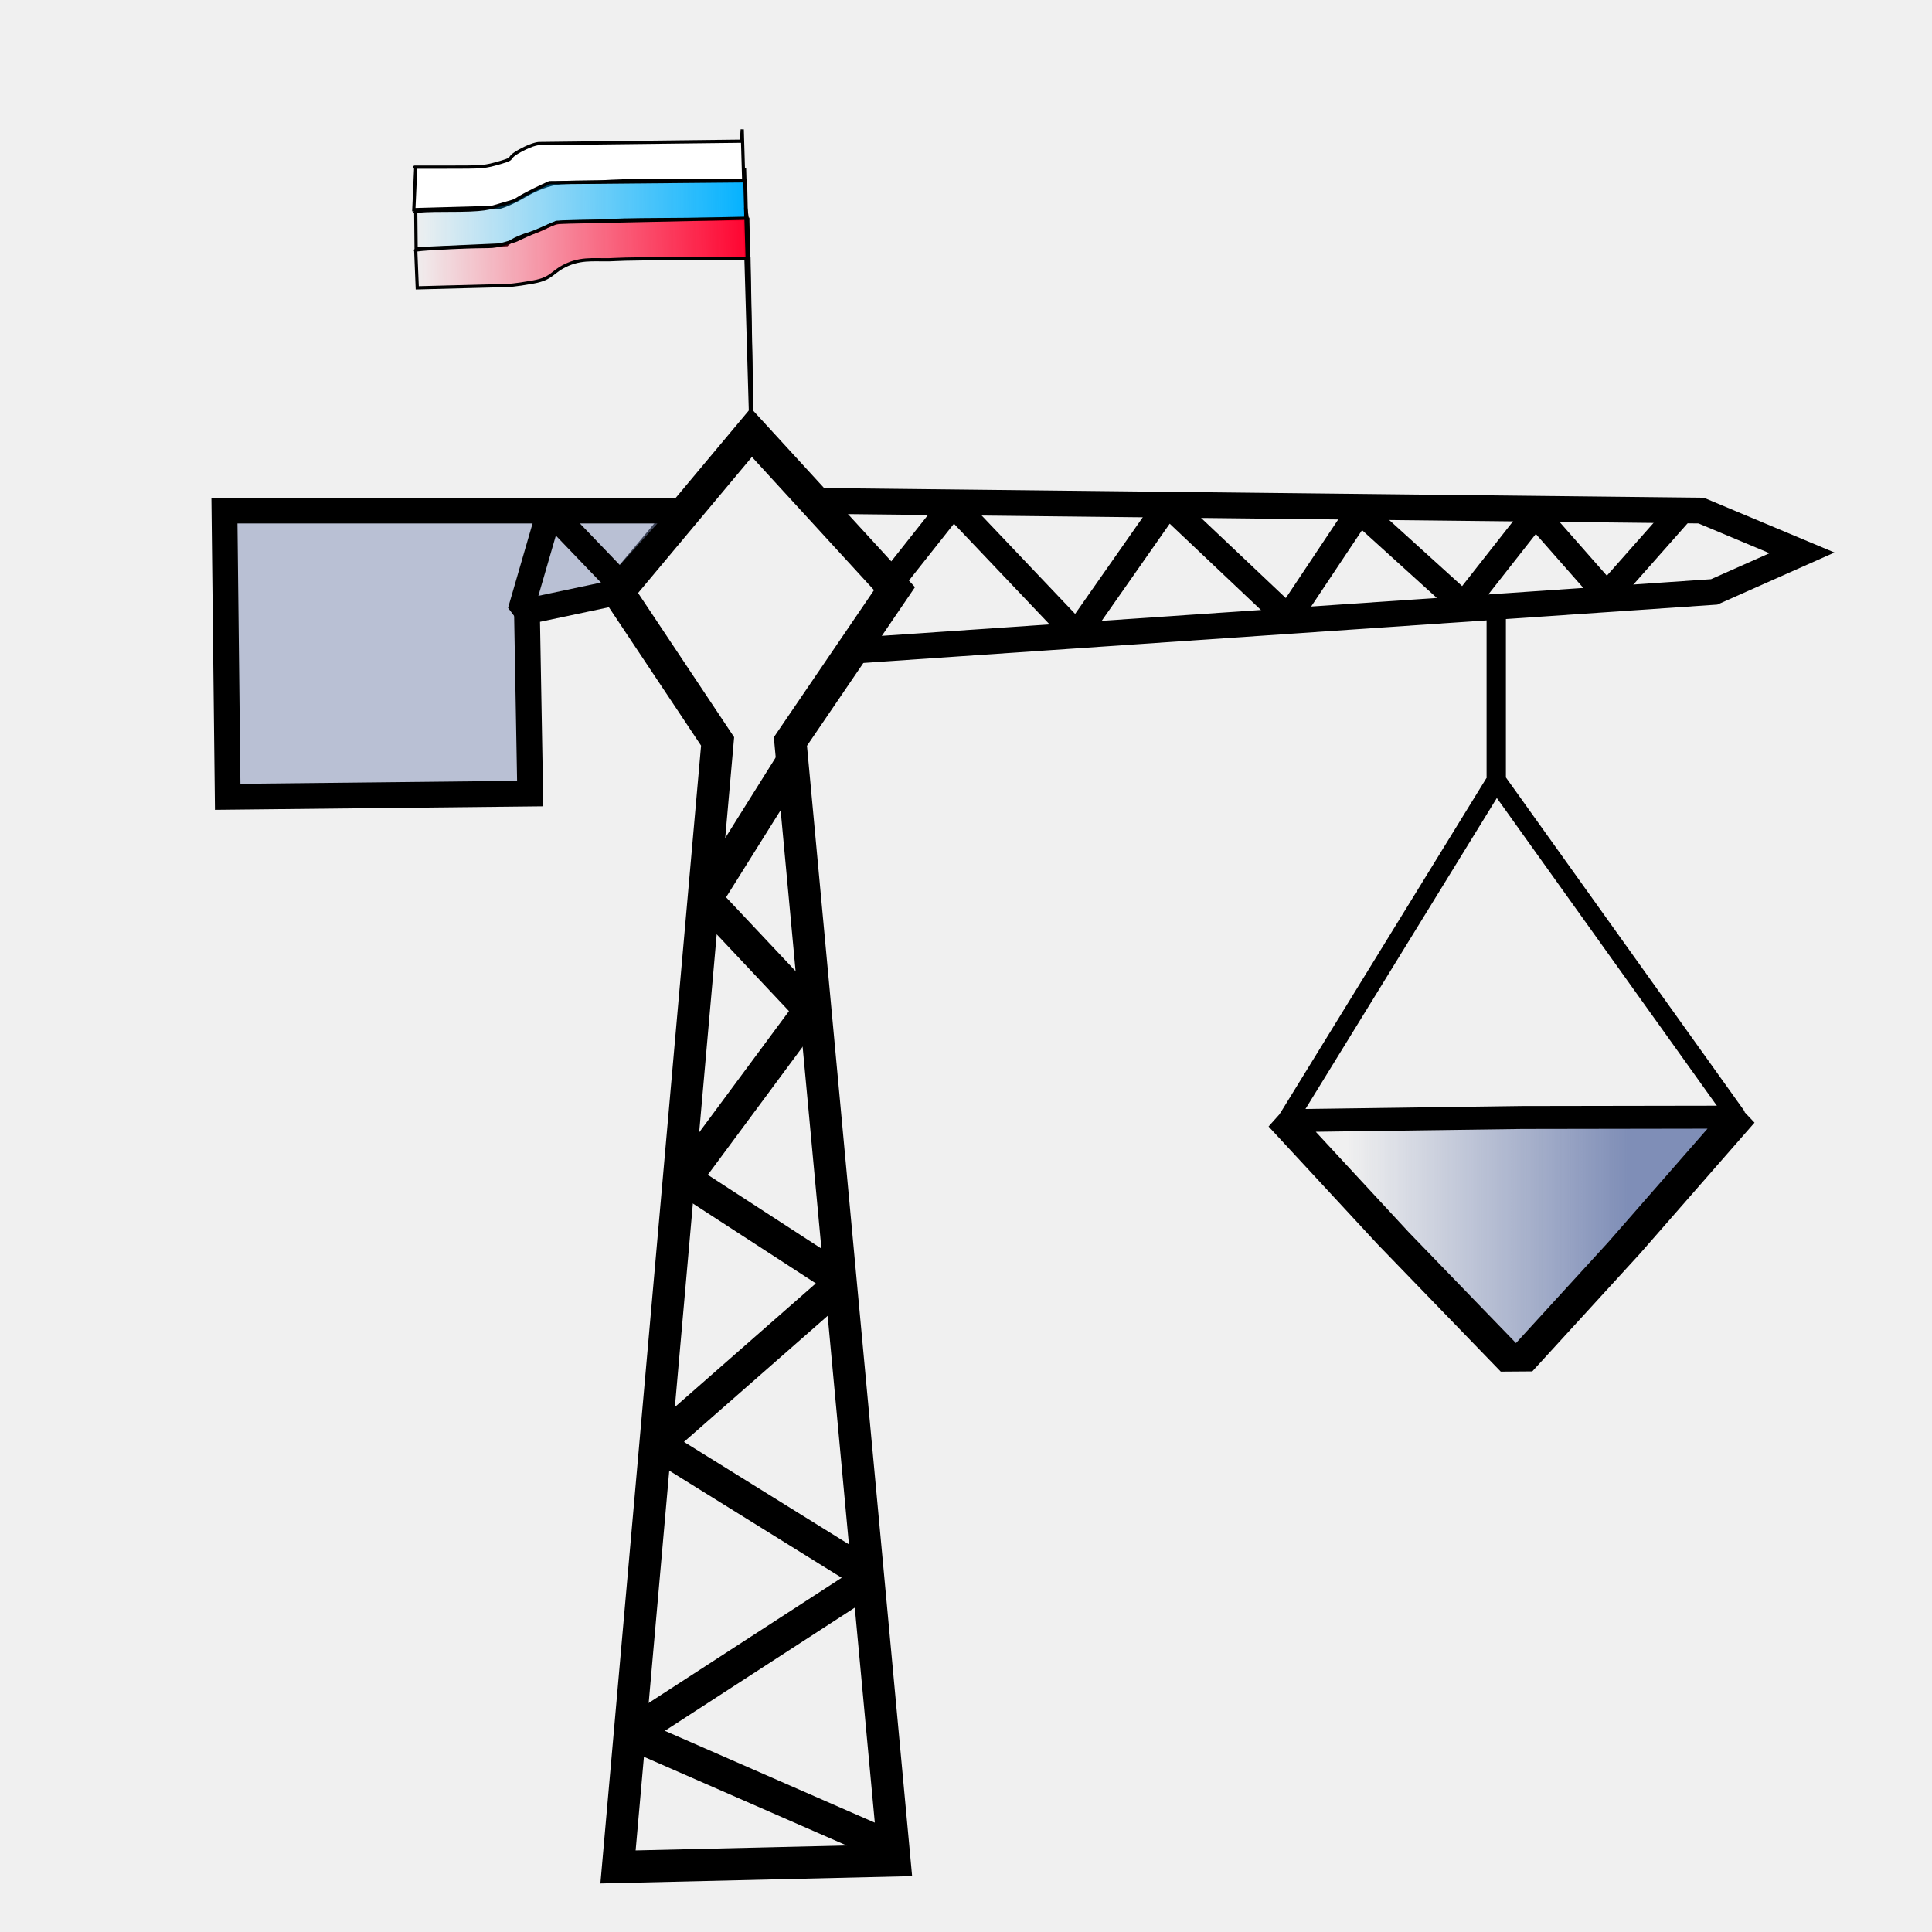
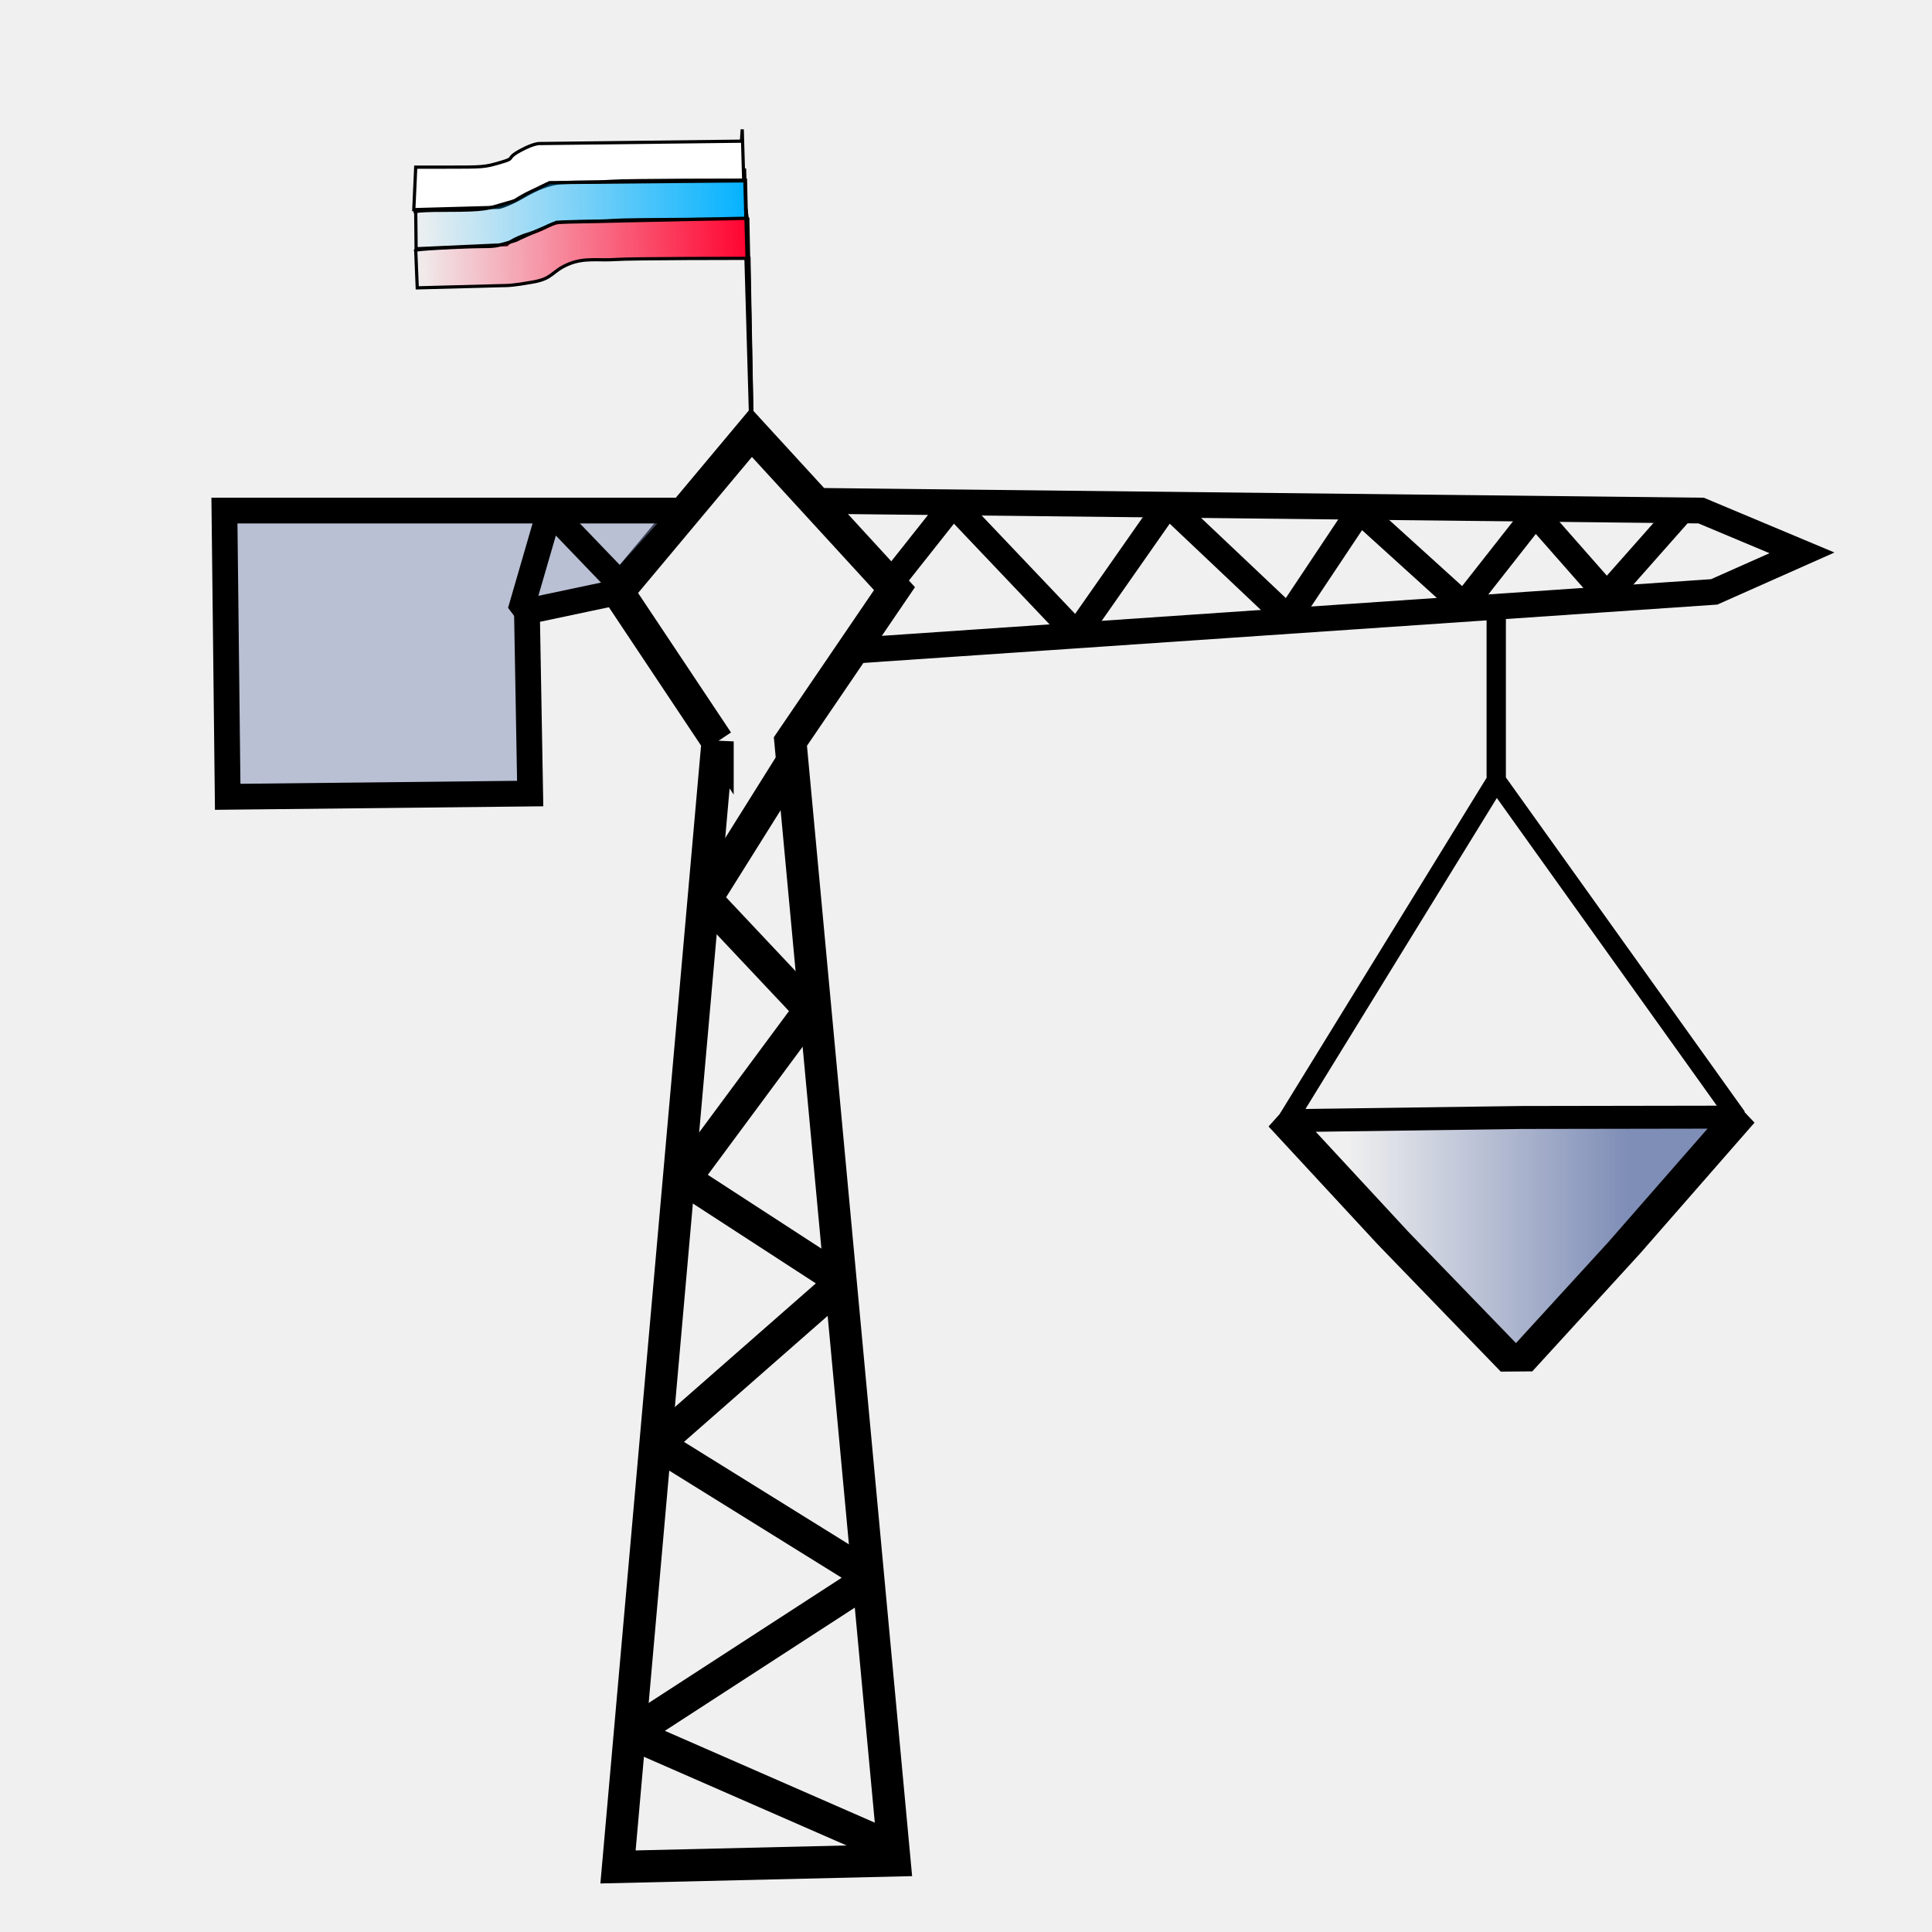
- <svg xmlns="http://www.w3.org/2000/svg" xmlns:xlink="http://www.w3.org/1999/xlink" width="600" height="600" id="svg2" version="1.0">
-   <defs id="defs4">
-     <linearGradient id="linearGradient4382">
-       <stop style="stop-color:#00b1ff;stop-opacity:1;" offset="0" id="stop4384" />
-       <stop style="stop-color:#00b1ff;stop-opacity:0;" offset="1" id="stop4386" />
+ <svg xmlns="http://www.w3.org/2000/svg" width="600" height="600">
+   <defs>
+     <linearGradient id="A" x1="480.977" y1="320.226" x2="420.665" y2="320.226" gradientUnits="userSpaceOnUse">
+       <stop offset="0" stop-color="#7f8eb7" />
+       <stop offset="1" stop-color="#7f8eb7" stop-opacity="0" />
    </linearGradient>
-     <linearGradient id="linearGradient4374">
-       <stop style="stop-color:#ff002d;stop-opacity:1;" offset="0" id="stop4376" />
-       <stop style="stop-color:#ff002d;stop-opacity:0;" offset="1" id="stop4378" />
+     <linearGradient id="B" x1="234.105" y1="93.739" x2="128.518" y2="95.882" gradientUnits="userSpaceOnUse">
+       <stop offset="0" stop-color="#ff002d" />
+       <stop offset="1" stop-color="#ff002d" stop-opacity="0" />
    </linearGradient>
-     <linearGradient id="linearGradient4366">
-       <stop style="stop-color:#7f8eb7;stop-opacity:1;" offset="0" id="stop4368" />
-       <stop style="stop-color:#7f8eb7;stop-opacity:0;" offset="1" id="stop4370" />
+     <linearGradient id="C" x1="234.105" y1="103.472" x2="128.396" y2="104.186" gradientUnits="userSpaceOnUse">
+       <stop offset="0" stop-color="#00b1ff" />
+       <stop offset="1" stop-color="#00b1ff" stop-opacity="0" />
    </linearGradient>
-     <linearGradient id="linearGradient3267">
-       <stop style="stop-color:#ff0000;stop-opacity:1;" offset="0" id="stop3269" />
-       <stop style="stop-color:#ff0000;stop-opacity:0;" offset="1" id="stop3271" />
-     </linearGradient>
-     <linearGradient id="linearGradient3253">
-       <stop style="stop-color:#ff0000;stop-opacity:1;" offset="0" id="stop3255" />
-       <stop style="stop-color:#ff0000;stop-opacity:0;" offset="1" id="stop3257" />
-     </linearGradient>
-     <linearGradient xlink:href="#linearGradient3253" id="linearGradient3261" x1="-74.741" y1="-86.036" x2="91.101" y2="-163.683" gradientUnits="userSpaceOnUse" />
-     <linearGradient id="linearGradient4618">
-       <stop style="stop-color:#e3d85d;stop-opacity:0.779;" offset="0" id="stop4620" />
-       <stop style="stop-color:#ffffff;stop-opacity:0;" offset="1" id="stop4622" />
-     </linearGradient>
-     <linearGradient id="linearGradient3176">
-       <stop id="stop3178" offset="0" style="stop-color:#ff0000;stop-opacity:1;" />
-       <stop id="stop3180" offset="1" style="stop-color:#00d63b;stop-opacity:0;" />
-     </linearGradient>
-     <linearGradient id="linearGradient3170">
-       <stop style="stop-color:#ff0000;stop-opacity:1;" offset="0" id="stop3172" />
-       <stop style="stop-color:#00d63b;stop-opacity:0;" offset="1" id="stop3174" />
-     </linearGradient>
-     <linearGradient id="linearGradient3164">
-       <stop id="stop3166" offset="0" style="stop-color:#ff0000;stop-opacity:1;" />
-       <stop id="stop3168" offset="1" style="stop-color:#00d63b;stop-opacity:0;" />
-     </linearGradient>
-     <linearGradient id="linearGradient5422">
-       <stop style="stop-color:#d30000;stop-opacity:1;" offset="0" id="stop5424" />
-       <stop style="stop-color:#ff0000;stop-opacity:0;" offset="1" id="stop5426" />
-     </linearGradient>
-     <linearGradient xlink:href="#linearGradient3253" id="linearGradient3454" gradientUnits="userSpaceOnUse" x1="-74.741" y1="-86.036" x2="91.101" y2="-163.683" />
-     <linearGradient xlink:href="#linearGradient3267" id="linearGradient3456" gradientUnits="userSpaceOnUse" gradientTransform="matrix(4.981085,0.3788437,-5.123505,0.5090201,259.4783,252.872)" x1="123.157" y1="130.179" x2="131.752" y2="121.438" />
-     <linearGradient xlink:href="#linearGradient4366" id="linearGradient4372" x1="480.977" y1="320.226" x2="420.665" y2="320.226" gradientUnits="userSpaceOnUse" />
-     <linearGradient xlink:href="#linearGradient4374" id="linearGradient4380" x1="234.105" y1="93.739" x2="128.518" y2="95.882" gradientUnits="userSpaceOnUse" />
-     <linearGradient xlink:href="#linearGradient4382" id="linearGradient4388" x1="234.105" y1="103.472" x2="128.396" y2="104.186" gradientUnits="userSpaceOnUse" />
  </defs>
-   <g id="layer1">
-     <rect ry="90" rx="90" y="10.602" x="11.582" height="576.745" width="577.102" id="rect2390" style="opacity:1;fill:none;fill-opacity:1;stroke:none;stroke-width:1;stroke-linecap:round;stroke-linejoin:miter;stroke-miterlimit:4;stroke-dasharray:none;stroke-dashoffset:0;stroke-opacity:1" />
-     <rect style="opacity:1;fill:none;fill-opacity:1;stroke:none;stroke-width:23.17;stroke-linecap:round;stroke-linejoin:miter;stroke-miterlimit:4;stroke-dasharray:none;stroke-dashoffset:0;stroke-opacity:1" id="rect5264" width="577.102" height="576.745" x="11.582" y="11.612" rx="90" ry="90" />
+   <g fill="none" stroke="#000">
+     <path d="M222.857 230.245l-30.928 349.552 85.863-2.02-32.325-347.492 32.325-47.477-44.447-48.487-41.416 49.497 30.928 46.428z" stroke-width="10" />
+     <path d="M252.538 155.533l275.772 3.03 31.315 13.132-27.274 12.122L266.175 202l10.607-19.193-24.244-27.274z" stroke-width="8" />
  </g>
-   <g id="layer2">
-     <path style="fill:none;fill-rule:evenodd;stroke:#000000;stroke-width:10;stroke-linecap:butt;stroke-linejoin:miter;stroke-opacity:1;stroke-miterlimit:4;stroke-dasharray:none" d="M 222.857,230.245 L 191.929,579.797 L 277.792,577.777 L 245.467,230.284 L 277.792,182.807 L 233.345,134.32 L 191.929,183.817 L 222.857,230.245 z" id="path6262" />
-     <path style="fill:none;fill-rule:evenodd;stroke:#000000;stroke-width:8;stroke-linecap:butt;stroke-linejoin:miter;stroke-opacity:1;stroke-miterlimit:4;stroke-dasharray:none" d="M 252.538,155.533 L 528.31,158.563 L 559.625,171.695 L 532.35,183.817 L 266.175,202 L 276.782,182.807 L 252.538,155.533 z" id="path6266" />
-     <path style="fill:#7f8eb7;fill-rule:evenodd;stroke:#000000;stroke-width:8;stroke-linecap:butt;stroke-linejoin:miter;stroke-opacity:1;stroke-miterlimit:4;stroke-dasharray:none;fill-opacity:0.483" d="M 213.142,158.563 L 69.701,158.563 L 70.711,247.457 L 164.655,246.447 L 163.645,189.878 L 189.909,184.322 L 213.142,158.563 z" id="path6268" />
-     <path style="fill:none;fill-rule:evenodd;stroke:#000000;stroke-width:10;stroke-linecap:butt;stroke-linejoin:bevel;stroke-opacity:1;stroke-miterlimit:4;stroke-dasharray:none" d="M 245.467,237.355 L 219.203,279.277 L 251.528,313.622 L 212.637,366.15 L 261.63,397.969 L 204.051,448.477 L 270.721,489.893 L 195.97,538.381 L 276.782,573.736" id="path6270" />
-     <path style="fill:none;fill-rule:evenodd;stroke:#000000;stroke-width:8;stroke-linecap:butt;stroke-linejoin:bevel;stroke-opacity:1;stroke-miterlimit:4;stroke-dasharray:none" d="M 276.782,180.787 L 295.975,156.543 L 334.36,196.949 L 362.645,156.543 L 400.02,191.898 L 422.244,158.563 L 454.569,187.858 L 476.792,159.573 L 499.015,184.827 L 522.249,158.563" id="path6272" />
-     <path style="fill:none;fill-rule:evenodd;stroke:#000000;stroke-width:8;stroke-linecap:butt;stroke-linejoin:bevel;stroke-opacity:1;stroke-miterlimit:4;stroke-dasharray:none" d="M 194.959,183.817 L 170.716,158.563 L 161.624,189.878 L 163.645,189.878" id="path6274" />
-     <path style="fill:#ffffff;fill-rule:evenodd;stroke:#000000;stroke-width:1;stroke-linecap:butt;stroke-linejoin:miter;stroke-opacity:1;stroke-miterlimit:4;stroke-dasharray:none;fill-opacity:1" d="M 233.248,134.623 L 230.505,40.177 L 230.263,43.844 L 167.64,44.577 C 167.64,44.577 165.911,44.398 161.556,46.777 C 156.705,49.426 160.542,48.977 155.472,50.443 C 150.402,51.91 150.402,51.91 138.235,51.91 C 126.067,51.91 129.109,51.91 129.109,51.91 L 128.51,65.109 L 155.057,64.376 C 155.057,64.376 157.655,63.899 162.991,60.776 C 166.396,58.783 170.567,56.988 174.386,56.752 C 179.902,56.412 184.877,56.676 189.947,56.31 C 195.017,55.943 231.519,55.943 231.519,55.943 L 233.248,134.623 z" id="path6276" />
-     <path id="path3847" d="M 233.605,134.623 L 231.22,52.32 L 231.335,56.165 L 170.675,56.72 C 170.675,56.72 166.983,58.327 163.52,60.17 C 158.641,62.766 161.613,61.834 156.543,63.301 C 151.474,64.767 150.938,65.303 138.77,65.303 C 126.603,65.303 129.109,66.017 129.109,66.017 L 129.224,77.252 L 157.379,75.983 C 157.379,75.983 159.025,74.131 164.955,72.383 C 170.503,70.747 170.209,69.131 175.815,68.895 C 181.337,68.663 185.591,68.819 190.661,68.453 C 195.731,68.086 232.234,68.086 232.234,68.086 L 233.605,134.623 z" style="fill:url(#linearGradient4388);fill-rule:evenodd;stroke:#000000;stroke-width:1;stroke-linecap:butt;stroke-linejoin:miter;stroke-opacity:1;stroke-miterlimit:4;stroke-dasharray:none;fill-opacity:1" />
-     <path style="fill:url(#linearGradient4380);fill-rule:evenodd;stroke:#000000;stroke-width:1;stroke-linecap:butt;stroke-linejoin:miter;stroke-opacity:1;stroke-miterlimit:4;stroke-dasharray:none;fill-opacity:1" d="M 233.605,134.444 L 231.577,64.463 L 232.049,67.772 L 172.818,69.041 C 172.818,69.041 169.126,70.648 164.056,72.848 C 158.986,75.048 161.97,74.155 156.901,75.622 C 151.831,77.089 153.795,76.196 139.485,76.91 C 127.332,77.517 129.109,77.803 129.109,77.803 L 129.581,89.395 L 157.557,88.662 C 157.557,88.662 159.585,88.662 165.669,87.562 C 171.753,86.462 171.281,84.309 176.351,82.11 C 181.42,79.91 185.948,80.962 191.018,80.595 C 196.088,80.229 232.591,80.229 232.591,80.229 L 233.605,134.444 z" id="path3849" />
-     <path style="opacity:1;fill:url(#linearGradient4372);fill-opacity:1;stroke:#000000;stroke-width:7.875;stroke-linecap:round;stroke-linejoin:bevel;stroke-miterlimit:4;stroke-dasharray:none;stroke-dashoffset:0;stroke-opacity:1" id="path3851" d="M 457.143,362.857 L 430.603,319.119 L 407.203,278.833 L 458.351,277.718 L 504.94,277.596 L 480.332,322.449 L 457.143,362.857 z" transform="matrix(1.442871,0,0,0.9053282,-188.6649,95.61663)" />
-     <path style="fill:none;fill-rule:evenodd;stroke:#000000;stroke-width:6;stroke-linecap:butt;stroke-linejoin:miter;stroke-opacity:1;stroke-miterlimit:4;stroke-dasharray:none" d="M 400.02,347.462 L 464.67,242.406 L 539.421,346.957" id="path4362" />
-     <path style="fill:none;fill-rule:evenodd;stroke:#000000;stroke-width:6;stroke-linecap:butt;stroke-linejoin:miter;stroke-opacity:1;stroke-miterlimit:4;stroke-dasharray:none" d="M 464.67,241.396 L 464.67,187.858" id="path4364" />
+   <path d="M213.142 158.563H69.701l1.01 88.893 93.944-1.01-1.01-56.569 26.264-5.556 23.234-25.759z" fill="#7f8eb7" fill-rule="evenodd" stroke="#000" stroke-width="8" fill-opacity=".483" />
+   <g fill="none" stroke-linejoin="bevel">
+     <path d="M245.467 237.355l-26.264 41.921 32.325 34.345-38.891 52.528 48.992 31.82-57.579 50.508 66.67 41.416-74.751 48.487 80.812 35.355" stroke="#000" stroke-width="10" />
+     <path d="M276.782 180.787l19.193-24.244 38.386 40.406 28.284-40.406 37.376 35.355 22.223-33.335 32.325 29.294 22.223-28.284 22.223 25.254 23.234-26.264m-327.29 25.254l-24.244-25.254-9.091 31.315h2.02" stroke="#000" stroke-width="8" />
  </g>
-   <g id="layer4" />
-   <g id="layer3" />
+   <g fill-rule="evenodd">
+     <path d="M233.248 134.623l-2.742-94.446-.242 3.666-62.624.733s-1.728-.179-6.084 2.2c-4.85 2.649-1.014 2.2-6.084 3.666s-5.07 1.467-17.237 1.467h-9.126l-.599 13.199 26.548-.733s2.597-.477 7.933-3.6c3.405-1.993 7.576-3.788 11.396-4.024 5.516-.34 10.491-.076 15.56-.443s41.573-.367 41.573-.367l1.728 78.68z" fill="#fff" stroke="#000" />
+     <path d="M233.605 134.623L231.22 52.32l.115 3.845-60.659.555-7.155 3.45c-4.879 2.596-1.907 1.664-6.977 3.131s-5.606 2.002-17.773 2.002-9.661.714-9.661.714l.115 11.235 28.155-1.269s1.646-1.852 7.576-3.6c5.548-1.636 5.255-3.252 10.86-3.488 5.522-.232 9.776-.076 14.846-.443s41.573-.367 41.573-.367l1.371 66.537z" fill="url(#C)" stroke="#000" />
+     <path d="M233.605 134.444l-2.028-69.981.472 3.309-59.231 1.269-8.762 3.807c-5.07 2.2-2.085 1.307-7.155 2.774s-3.106.574-17.416 1.288c-12.152.607-10.376.893-10.376.893l.472 11.592 27.976-.733s2.028 0 8.112-1.1 5.612-3.252 10.682-5.452 9.598-1.147 14.668-1.514 41.573-.367 41.573-.367l1.014 54.216z" fill="url(#B)" stroke="#000" />
+   </g>
+   <path d="M457.143 362.857l-26.54-43.738-23.4-40.286 51.148-1.115 46.589-.122-24.608 44.853-23.189 40.408z" transform="matrix(1.442871 0 0 .905328 -188.6649 95.61663)" fill="url(#A)" stroke="#000" stroke-width="7.875" stroke-linejoin="bevel" />
+   <path d="M400.02 347.462l64.65-105.056 74.751 104.551M464.67 241.396v-53.538" stroke="#000" fill="none" stroke-width="6" />
</svg>
